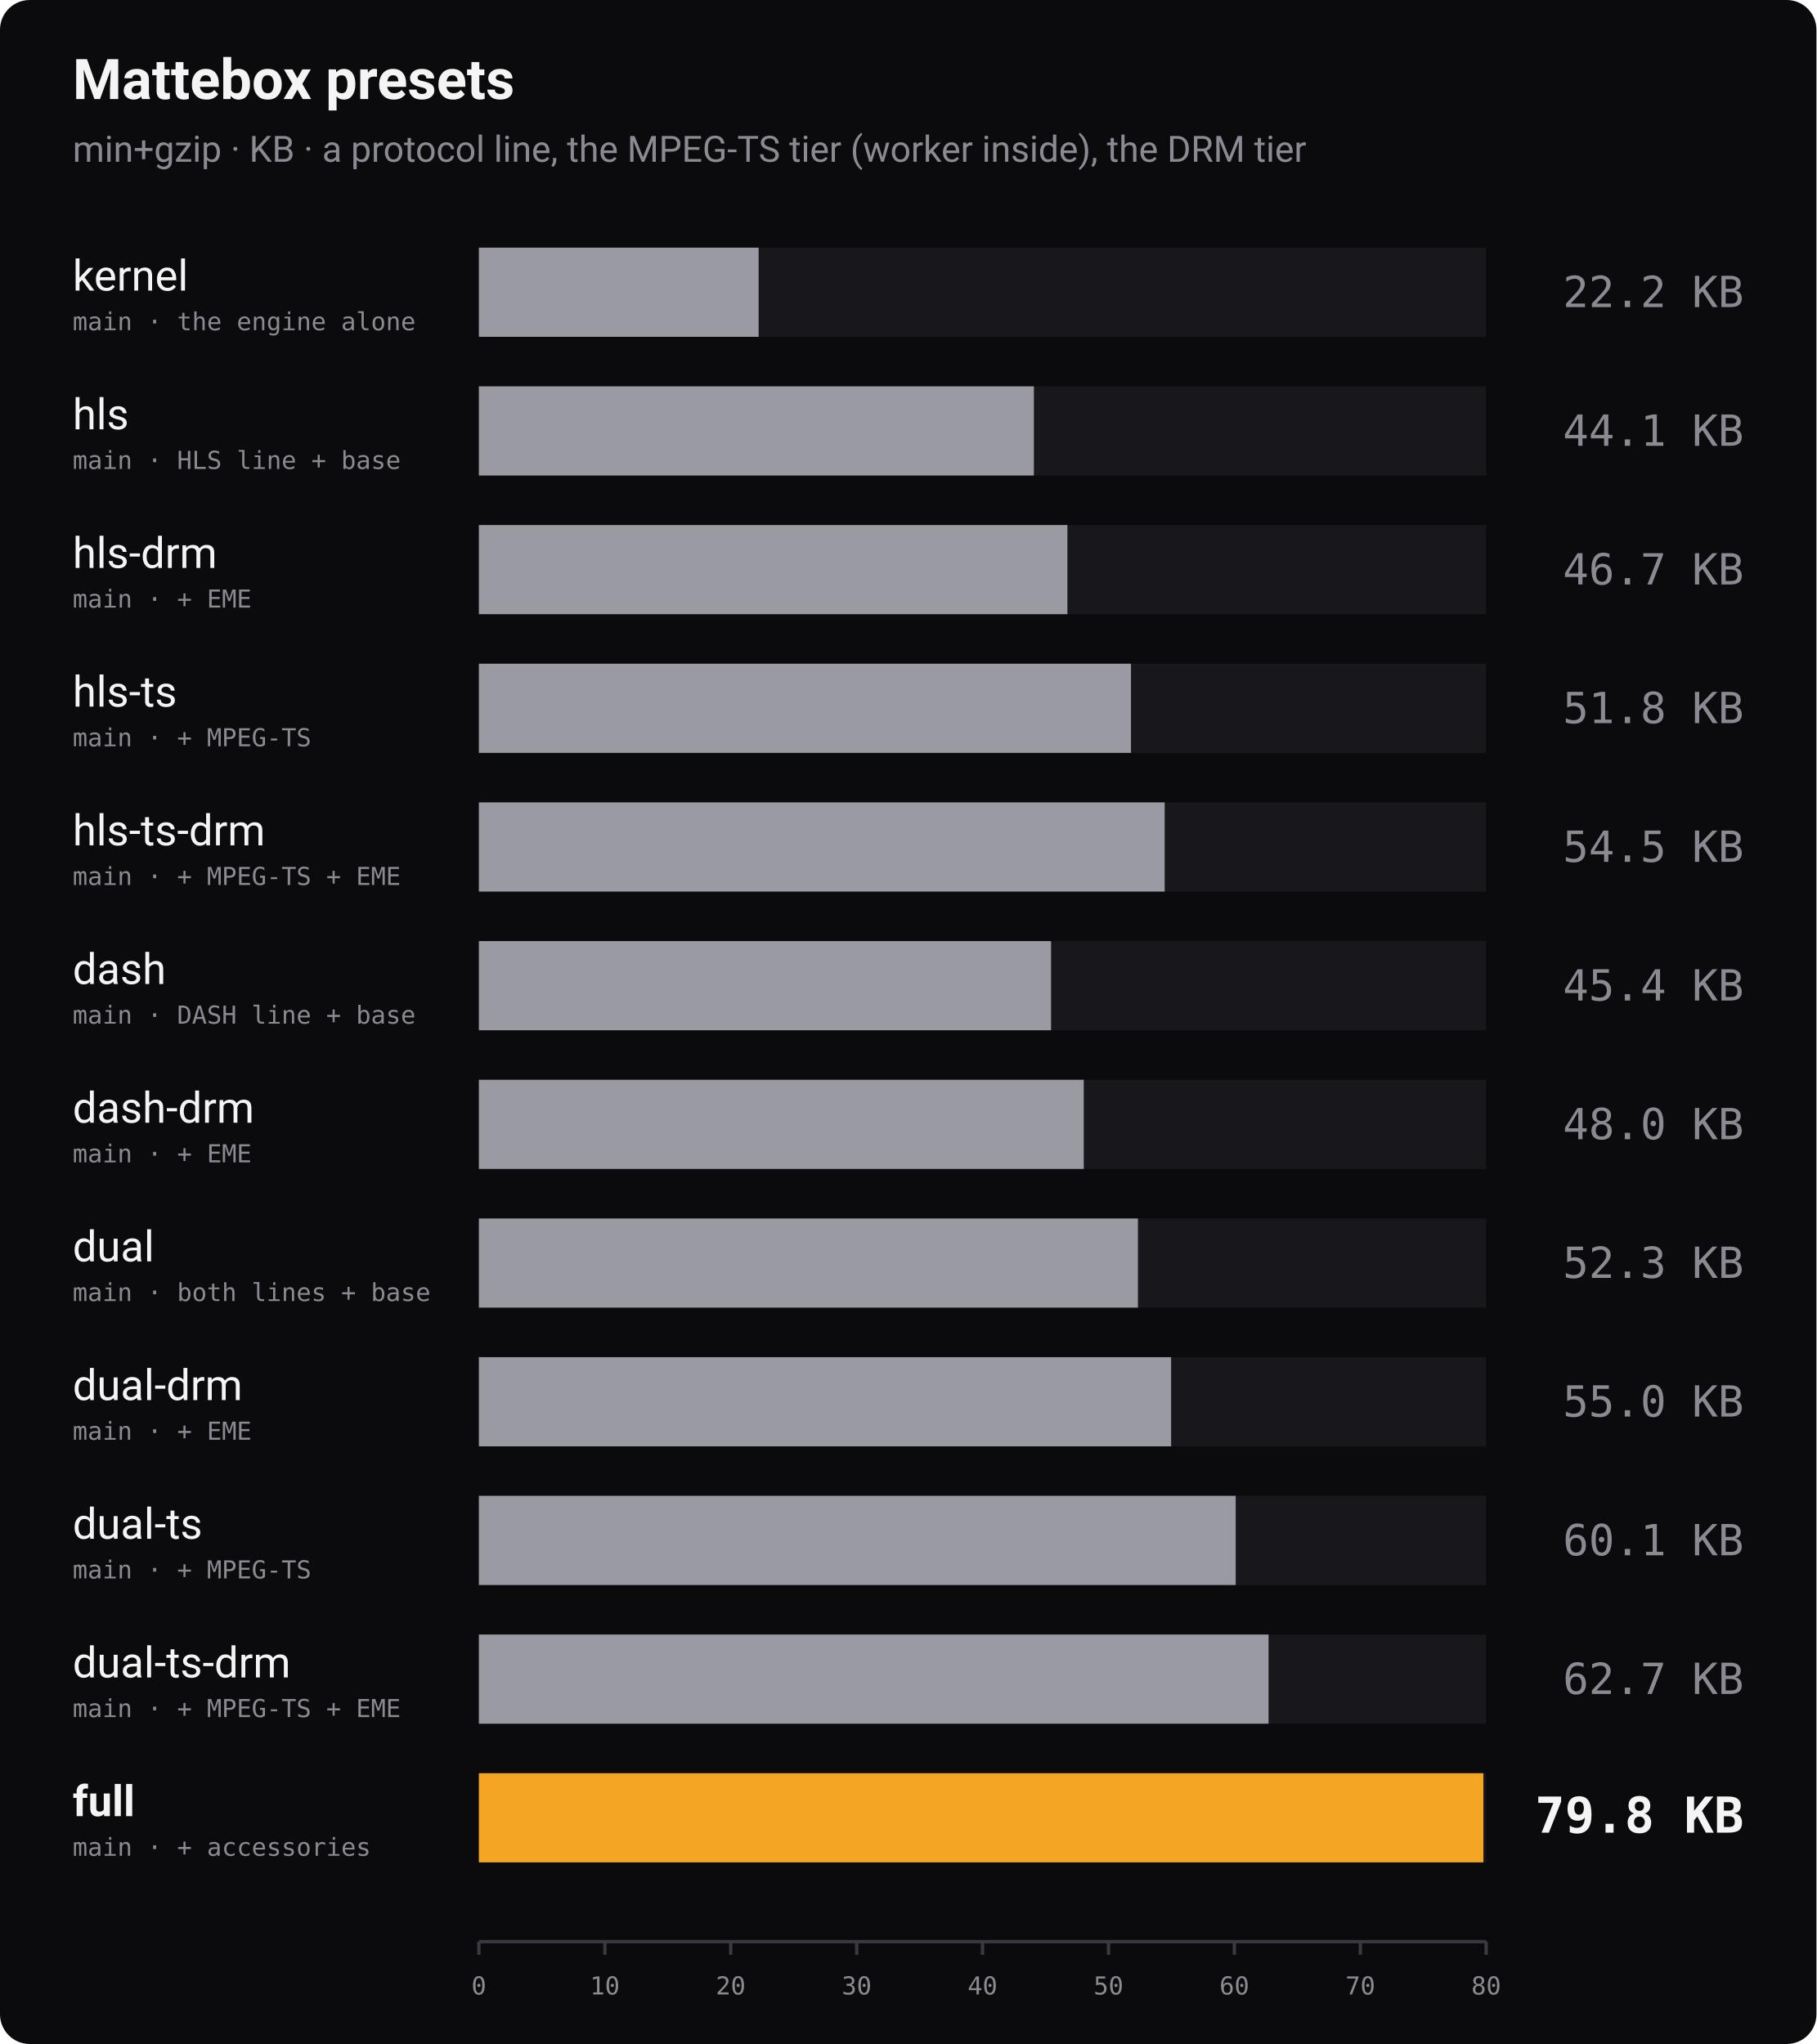
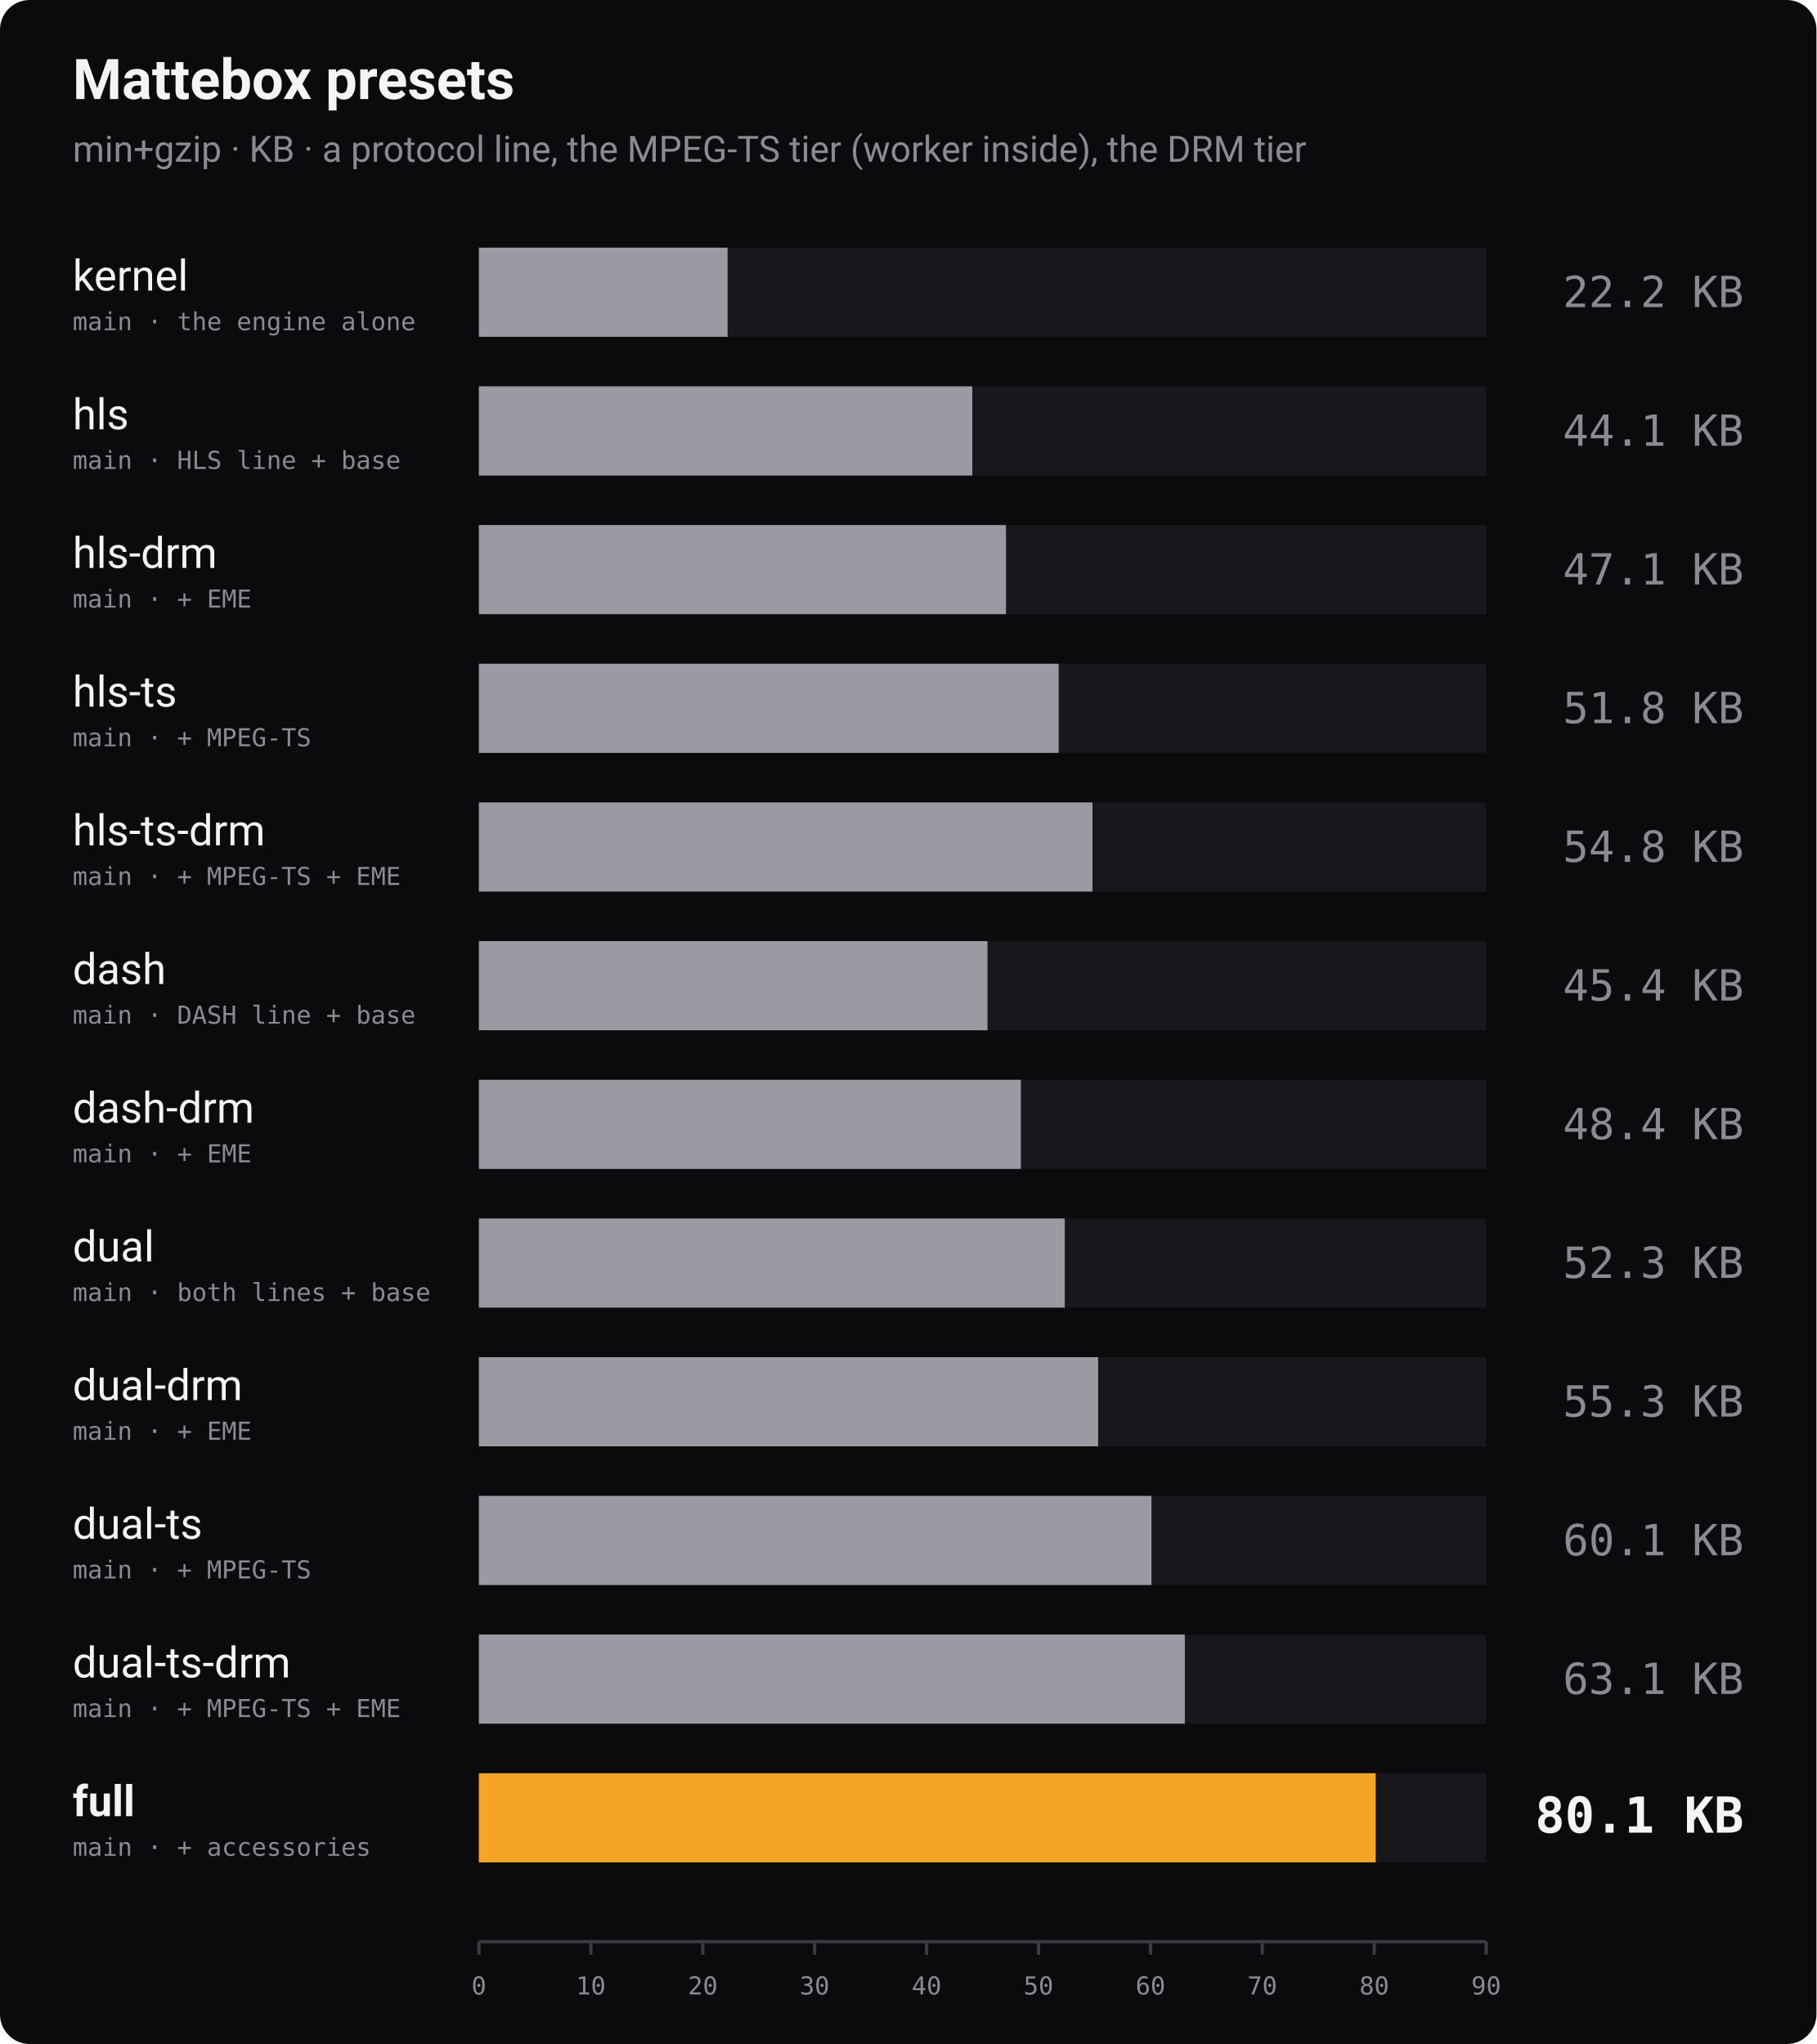
<svg xmlns="http://www.w3.org/2000/svg" width="1100" height="1238" viewBox="0 0 1100 1238" role="img" aria-label="Bundle size of every Mattebox preset, min+gzip">
  <rect width="1100" height="1238" rx="18" fill="#0b0b0d" />
  <text x="44" y="60" font-family="-apple-system, 'Segoe UI', Roboto, Helvetica, Arial, sans-serif" font-size="34" font-weight="700" fill="#f4f4f5">Mattebox presets</text>
  <text x="44" y="98" font-family="-apple-system, 'Segoe UI', Roboto, Helvetica, Arial, sans-serif" font-size="22" fill="#8a8a93">min+gzip · KB · a protocol line, the MPEG-TS tier (worker inside), the DRM tier</text>
  <text x="44" y="176" font-family="-apple-system, 'Segoe UI', Roboto, Helvetica, Arial, sans-serif" font-size="26" font-weight="400" fill="#f4f4f5">kernel</text>
  <text x="44" y="200" font-family="ui-monospace, 'SF Mono', Menlo, Consolas, monospace" font-size="15" fill="#8a8a93">main · the engine alone</text>
  <rect x="290" y="150" width="610" height="54" fill="#18181c" />
-   <rect x="290" y="150" width="169.4" height="54" fill="#9a9aa2" />
+   <rect x="290" y="150" width="150.6" height="54" fill="#9a9aa2" />
  <text x="1056" y="186" text-anchor="end" font-family="ui-monospace, 'SF Mono', Menlo, Consolas, monospace" font-size="26" font-weight="400" fill="#8a8a93">22.2 KB</text>
  <text x="44" y="260" font-family="-apple-system, 'Segoe UI', Roboto, Helvetica, Arial, sans-serif" font-size="26" font-weight="400" fill="#f4f4f5">hls</text>
  <text x="44" y="284" font-family="ui-monospace, 'SF Mono', Menlo, Consolas, monospace" font-size="15" fill="#8a8a93">main · HLS line + base</text>
  <rect x="290" y="234" width="610" height="54" fill="#18181c" />
-   <rect x="290" y="234" width="336.1" height="54" fill="#9a9aa2" />
+   <rect x="290" y="234" width="298.8" height="54" fill="#9a9aa2" />
  <text x="1056" y="270" text-anchor="end" font-family="ui-monospace, 'SF Mono', Menlo, Consolas, monospace" font-size="26" font-weight="400" fill="#8a8a93">44.1 KB</text>
  <text x="44" y="344" font-family="-apple-system, 'Segoe UI', Roboto, Helvetica, Arial, sans-serif" font-size="26" font-weight="400" fill="#f4f4f5">hls-drm</text>
  <text x="44" y="368" font-family="ui-monospace, 'SF Mono', Menlo, Consolas, monospace" font-size="15" fill="#8a8a93">main · + EME</text>
  <rect x="290" y="318" width="610" height="54" fill="#18181c" />
-   <rect x="290" y="318" width="356.4" height="54" fill="#9a9aa2" />
-   <text x="1056" y="354" text-anchor="end" font-family="ui-monospace, 'SF Mono', Menlo, Consolas, monospace" font-size="26" font-weight="400" fill="#8a8a93">46.7 KB</text>
+   <rect x="290" y="318" width="319.2" height="54" fill="#9a9aa2" />
+   <text x="1056" y="354" text-anchor="end" font-family="ui-monospace, 'SF Mono', Menlo, Consolas, monospace" font-size="26" font-weight="400" fill="#8a8a93">47.1 KB</text>
  <text x="44" y="428" font-family="-apple-system, 'Segoe UI', Roboto, Helvetica, Arial, sans-serif" font-size="26" font-weight="400" fill="#f4f4f5">hls-ts</text>
  <text x="44" y="452" font-family="ui-monospace, 'SF Mono', Menlo, Consolas, monospace" font-size="15" fill="#8a8a93">main · + MPEG-TS</text>
  <rect x="290" y="402" width="610" height="54" fill="#18181c" />
-   <rect x="290" y="402" width="394.9" height="54" fill="#9a9aa2" />
+   <rect x="290" y="402" width="351.1" height="54" fill="#9a9aa2" />
  <text x="1056" y="438" text-anchor="end" font-family="ui-monospace, 'SF Mono', Menlo, Consolas, monospace" font-size="26" font-weight="400" fill="#8a8a93">51.8 KB</text>
  <text x="44" y="512" font-family="-apple-system, 'Segoe UI', Roboto, Helvetica, Arial, sans-serif" font-size="26" font-weight="400" fill="#f4f4f5">hls-ts-drm</text>
  <text x="44" y="536" font-family="ui-monospace, 'SF Mono', Menlo, Consolas, monospace" font-size="15" fill="#8a8a93">main · + MPEG-TS + EME</text>
  <rect x="290" y="486" width="610" height="54" fill="#18181c" />
-   <rect x="290" y="486" width="415.3" height="54" fill="#9a9aa2" />
-   <text x="1056" y="522" text-anchor="end" font-family="ui-monospace, 'SF Mono', Menlo, Consolas, monospace" font-size="26" font-weight="400" fill="#8a8a93">54.5 KB</text>
+   <rect x="290" y="486" width="371.6" height="54" fill="#9a9aa2" />
+   <text x="1056" y="522" text-anchor="end" font-family="ui-monospace, 'SF Mono', Menlo, Consolas, monospace" font-size="26" font-weight="400" fill="#8a8a93">54.8 KB</text>
  <text x="44" y="596" font-family="-apple-system, 'Segoe UI', Roboto, Helvetica, Arial, sans-serif" font-size="26" font-weight="400" fill="#f4f4f5">dash</text>
  <text x="44" y="620" font-family="ui-monospace, 'SF Mono', Menlo, Consolas, monospace" font-size="15" fill="#8a8a93">main · DASH line + base</text>
  <rect x="290" y="570" width="610" height="54" fill="#18181c" />
-   <rect x="290" y="570" width="346.5" height="54" fill="#9a9aa2" />
+   <rect x="290" y="570" width="308.0" height="54" fill="#9a9aa2" />
  <text x="1056" y="606" text-anchor="end" font-family="ui-monospace, 'SF Mono', Menlo, Consolas, monospace" font-size="26" font-weight="400" fill="#8a8a93">45.4 KB</text>
  <text x="44" y="680" font-family="-apple-system, 'Segoe UI', Roboto, Helvetica, Arial, sans-serif" font-size="26" font-weight="400" fill="#f4f4f5">dash-drm</text>
  <text x="44" y="704" font-family="ui-monospace, 'SF Mono', Menlo, Consolas, monospace" font-size="15" fill="#8a8a93">main · + EME</text>
  <rect x="290" y="654" width="610" height="54" fill="#18181c" />
-   <rect x="290" y="654" width="366.3" height="54" fill="#9a9aa2" />
-   <text x="1056" y="690" text-anchor="end" font-family="ui-monospace, 'SF Mono', Menlo, Consolas, monospace" font-size="26" font-weight="400" fill="#8a8a93">48.0 KB</text>
+   <rect x="290" y="654" width="328.2" height="54" fill="#9a9aa2" />
+   <text x="1056" y="690" text-anchor="end" font-family="ui-monospace, 'SF Mono', Menlo, Consolas, monospace" font-size="26" font-weight="400" fill="#8a8a93">48.4 KB</text>
  <text x="44" y="764" font-family="-apple-system, 'Segoe UI', Roboto, Helvetica, Arial, sans-serif" font-size="26" font-weight="400" fill="#f4f4f5">dual</text>
  <text x="44" y="788" font-family="ui-monospace, 'SF Mono', Menlo, Consolas, monospace" font-size="15" fill="#8a8a93">main · both lines + base</text>
  <rect x="290" y="738" width="610" height="54" fill="#18181c" />
-   <rect x="290" y="738" width="399.1" height="54" fill="#9a9aa2" />
+   <rect x="290" y="738" width="354.8" height="54" fill="#9a9aa2" />
  <text x="1056" y="774" text-anchor="end" font-family="ui-monospace, 'SF Mono', Menlo, Consolas, monospace" font-size="26" font-weight="400" fill="#8a8a93">52.3 KB</text>
  <text x="44" y="848" font-family="-apple-system, 'Segoe UI', Roboto, Helvetica, Arial, sans-serif" font-size="26" font-weight="400" fill="#f4f4f5">dual-drm</text>
  <text x="44" y="872" font-family="ui-monospace, 'SF Mono', Menlo, Consolas, monospace" font-size="15" fill="#8a8a93">main · + EME</text>
  <rect x="290" y="822" width="610" height="54" fill="#18181c" />
-   <rect x="290" y="822" width="419.2" height="54" fill="#9a9aa2" />
-   <text x="1056" y="858" text-anchor="end" font-family="ui-monospace, 'SF Mono', Menlo, Consolas, monospace" font-size="26" font-weight="400" fill="#8a8a93">55.0 KB</text>
+   <rect x="290" y="822" width="375.0" height="54" fill="#9a9aa2" />
+   <text x="1056" y="858" text-anchor="end" font-family="ui-monospace, 'SF Mono', Menlo, Consolas, monospace" font-size="26" font-weight="400" fill="#8a8a93">55.3 KB</text>
  <text x="44" y="932" font-family="-apple-system, 'Segoe UI', Roboto, Helvetica, Arial, sans-serif" font-size="26" font-weight="400" fill="#f4f4f5">dual-ts</text>
  <text x="44" y="956" font-family="ui-monospace, 'SF Mono', Menlo, Consolas, monospace" font-size="15" fill="#8a8a93">main · + MPEG-TS</text>
  <rect x="290" y="906" width="610" height="54" fill="#18181c" />
-   <rect x="290" y="906" width="458.3" height="54" fill="#9a9aa2" />
+   <rect x="290" y="906" width="407.3" height="54" fill="#9a9aa2" />
  <text x="1056" y="942" text-anchor="end" font-family="ui-monospace, 'SF Mono', Menlo, Consolas, monospace" font-size="26" font-weight="400" fill="#8a8a93">60.1 KB</text>
  <text x="44" y="1016" font-family="-apple-system, 'Segoe UI', Roboto, Helvetica, Arial, sans-serif" font-size="26" font-weight="400" fill="#f4f4f5">dual-ts-drm</text>
  <text x="44" y="1040" font-family="ui-monospace, 'SF Mono', Menlo, Consolas, monospace" font-size="15" fill="#8a8a93">main · + MPEG-TS + EME</text>
  <rect x="290" y="990" width="610" height="54" fill="#18181c" />
-   <rect x="290" y="990" width="478.2" height="54" fill="#9a9aa2" />
-   <text x="1056" y="1026" text-anchor="end" font-family="ui-monospace, 'SF Mono', Menlo, Consolas, monospace" font-size="26" font-weight="400" fill="#8a8a93">62.7 KB</text>
+   <rect x="290" y="990" width="427.5" height="54" fill="#9a9aa2" />
+   <text x="1056" y="1026" text-anchor="end" font-family="ui-monospace, 'SF Mono', Menlo, Consolas, monospace" font-size="26" font-weight="400" fill="#8a8a93">63.1 KB</text>
  <text x="44" y="1100" font-family="-apple-system, 'Segoe UI', Roboto, Helvetica, Arial, sans-serif" font-size="26" font-weight="700" fill="#f4f4f5">full</text>
  <text x="44" y="1124" font-family="ui-monospace, 'SF Mono', Menlo, Consolas, monospace" font-size="15" fill="#8a8a93">main · + accessories</text>
  <rect x="290" y="1074" width="610" height="54" fill="#18181c" />
-   <rect x="290" y="1074" width="608.3" height="54" fill="#f5a524" />
-   <text x="1056" y="1110" text-anchor="end" font-family="ui-monospace, 'SF Mono', Menlo, Consolas, monospace" font-size="30" font-weight="700" fill="#f4f4f5">79.8 KB</text>
+   <rect x="290" y="1074" width="543.1" height="54" fill="#f5a524" />
+   <text x="1056" y="1110" text-anchor="end" font-family="ui-monospace, 'SF Mono', Menlo, Consolas, monospace" font-size="30" font-weight="700" fill="#f4f4f5">80.1 KB</text>
  <line x1="290" y1="1176" x2="900" y2="1176" stroke="#3a3a42" stroke-width="2" />
  <line x1="290.0" y1="1176" x2="290.0" y2="1184" stroke="#3a3a42" stroke-width="2" />
  <text x="290.0" y="1208" text-anchor="middle" font-family="ui-monospace, 'SF Mono', Menlo, Consolas, monospace" font-size="15" fill="#8a8a93">0</text>
-   <line x1="366.3" y1="1176" x2="366.3" y2="1184" stroke="#3a3a42" stroke-width="2" />
-   <text x="366.3" y="1208" text-anchor="middle" font-family="ui-monospace, 'SF Mono', Menlo, Consolas, monospace" font-size="15" fill="#8a8a93">10</text>
-   <line x1="442.5" y1="1176" x2="442.5" y2="1184" stroke="#3a3a42" stroke-width="2" />
-   <text x="442.5" y="1208" text-anchor="middle" font-family="ui-monospace, 'SF Mono', Menlo, Consolas, monospace" font-size="15" fill="#8a8a93">20</text>
-   <line x1="518.8" y1="1176" x2="518.8" y2="1184" stroke="#3a3a42" stroke-width="2" />
-   <text x="518.8" y="1208" text-anchor="middle" font-family="ui-monospace, 'SF Mono', Menlo, Consolas, monospace" font-size="15" fill="#8a8a93">30</text>
-   <line x1="595.0" y1="1176" x2="595.0" y2="1184" stroke="#3a3a42" stroke-width="2" />
-   <text x="595.0" y="1208" text-anchor="middle" font-family="ui-monospace, 'SF Mono', Menlo, Consolas, monospace" font-size="15" fill="#8a8a93">40</text>
-   <line x1="671.3" y1="1176" x2="671.3" y2="1184" stroke="#3a3a42" stroke-width="2" />
-   <text x="671.3" y="1208" text-anchor="middle" font-family="ui-monospace, 'SF Mono', Menlo, Consolas, monospace" font-size="15" fill="#8a8a93">50</text>
-   <line x1="747.5" y1="1176" x2="747.5" y2="1184" stroke="#3a3a42" stroke-width="2" />
-   <text x="747.5" y="1208" text-anchor="middle" font-family="ui-monospace, 'SF Mono', Menlo, Consolas, monospace" font-size="15" fill="#8a8a93">60</text>
-   <line x1="823.8" y1="1176" x2="823.8" y2="1184" stroke="#3a3a42" stroke-width="2" />
-   <text x="823.8" y="1208" text-anchor="middle" font-family="ui-monospace, 'SF Mono', Menlo, Consolas, monospace" font-size="15" fill="#8a8a93">70</text>
+   <line x1="357.8" y1="1176" x2="357.8" y2="1184" stroke="#3a3a42" stroke-width="2" />
+   <text x="357.8" y="1208" text-anchor="middle" font-family="ui-monospace, 'SF Mono', Menlo, Consolas, monospace" font-size="15" fill="#8a8a93">10</text>
+   <line x1="425.6" y1="1176" x2="425.6" y2="1184" stroke="#3a3a42" stroke-width="2" />
+   <text x="425.6" y="1208" text-anchor="middle" font-family="ui-monospace, 'SF Mono', Menlo, Consolas, monospace" font-size="15" fill="#8a8a93">20</text>
+   <line x1="493.3" y1="1176" x2="493.3" y2="1184" stroke="#3a3a42" stroke-width="2" />
+   <text x="493.3" y="1208" text-anchor="middle" font-family="ui-monospace, 'SF Mono', Menlo, Consolas, monospace" font-size="15" fill="#8a8a93">30</text>
+   <line x1="561.1" y1="1176" x2="561.1" y2="1184" stroke="#3a3a42" stroke-width="2" />
+   <text x="561.1" y="1208" text-anchor="middle" font-family="ui-monospace, 'SF Mono', Menlo, Consolas, monospace" font-size="15" fill="#8a8a93">40</text>
+   <line x1="628.9" y1="1176" x2="628.9" y2="1184" stroke="#3a3a42" stroke-width="2" />
+   <text x="628.9" y="1208" text-anchor="middle" font-family="ui-monospace, 'SF Mono', Menlo, Consolas, monospace" font-size="15" fill="#8a8a93">50</text>
+   <line x1="696.7" y1="1176" x2="696.7" y2="1184" stroke="#3a3a42" stroke-width="2" />
+   <text x="696.7" y="1208" text-anchor="middle" font-family="ui-monospace, 'SF Mono', Menlo, Consolas, monospace" font-size="15" fill="#8a8a93">60</text>
+   <line x1="764.4" y1="1176" x2="764.4" y2="1184" stroke="#3a3a42" stroke-width="2" />
+   <text x="764.4" y="1208" text-anchor="middle" font-family="ui-monospace, 'SF Mono', Menlo, Consolas, monospace" font-size="15" fill="#8a8a93">70</text>
+   <line x1="832.2" y1="1176" x2="832.2" y2="1184" stroke="#3a3a42" stroke-width="2" />
+   <text x="832.2" y="1208" text-anchor="middle" font-family="ui-monospace, 'SF Mono', Menlo, Consolas, monospace" font-size="15" fill="#8a8a93">80</text>
  <line x1="900.0" y1="1176" x2="900.0" y2="1184" stroke="#3a3a42" stroke-width="2" />
-   <text x="900.0" y="1208" text-anchor="middle" font-family="ui-monospace, 'SF Mono', Menlo, Consolas, monospace" font-size="15" fill="#8a8a93">80</text>
+   <text x="900.0" y="1208" text-anchor="middle" font-family="ui-monospace, 'SF Mono', Menlo, Consolas, monospace" font-size="15" fill="#8a8a93">90</text>
</svg>
